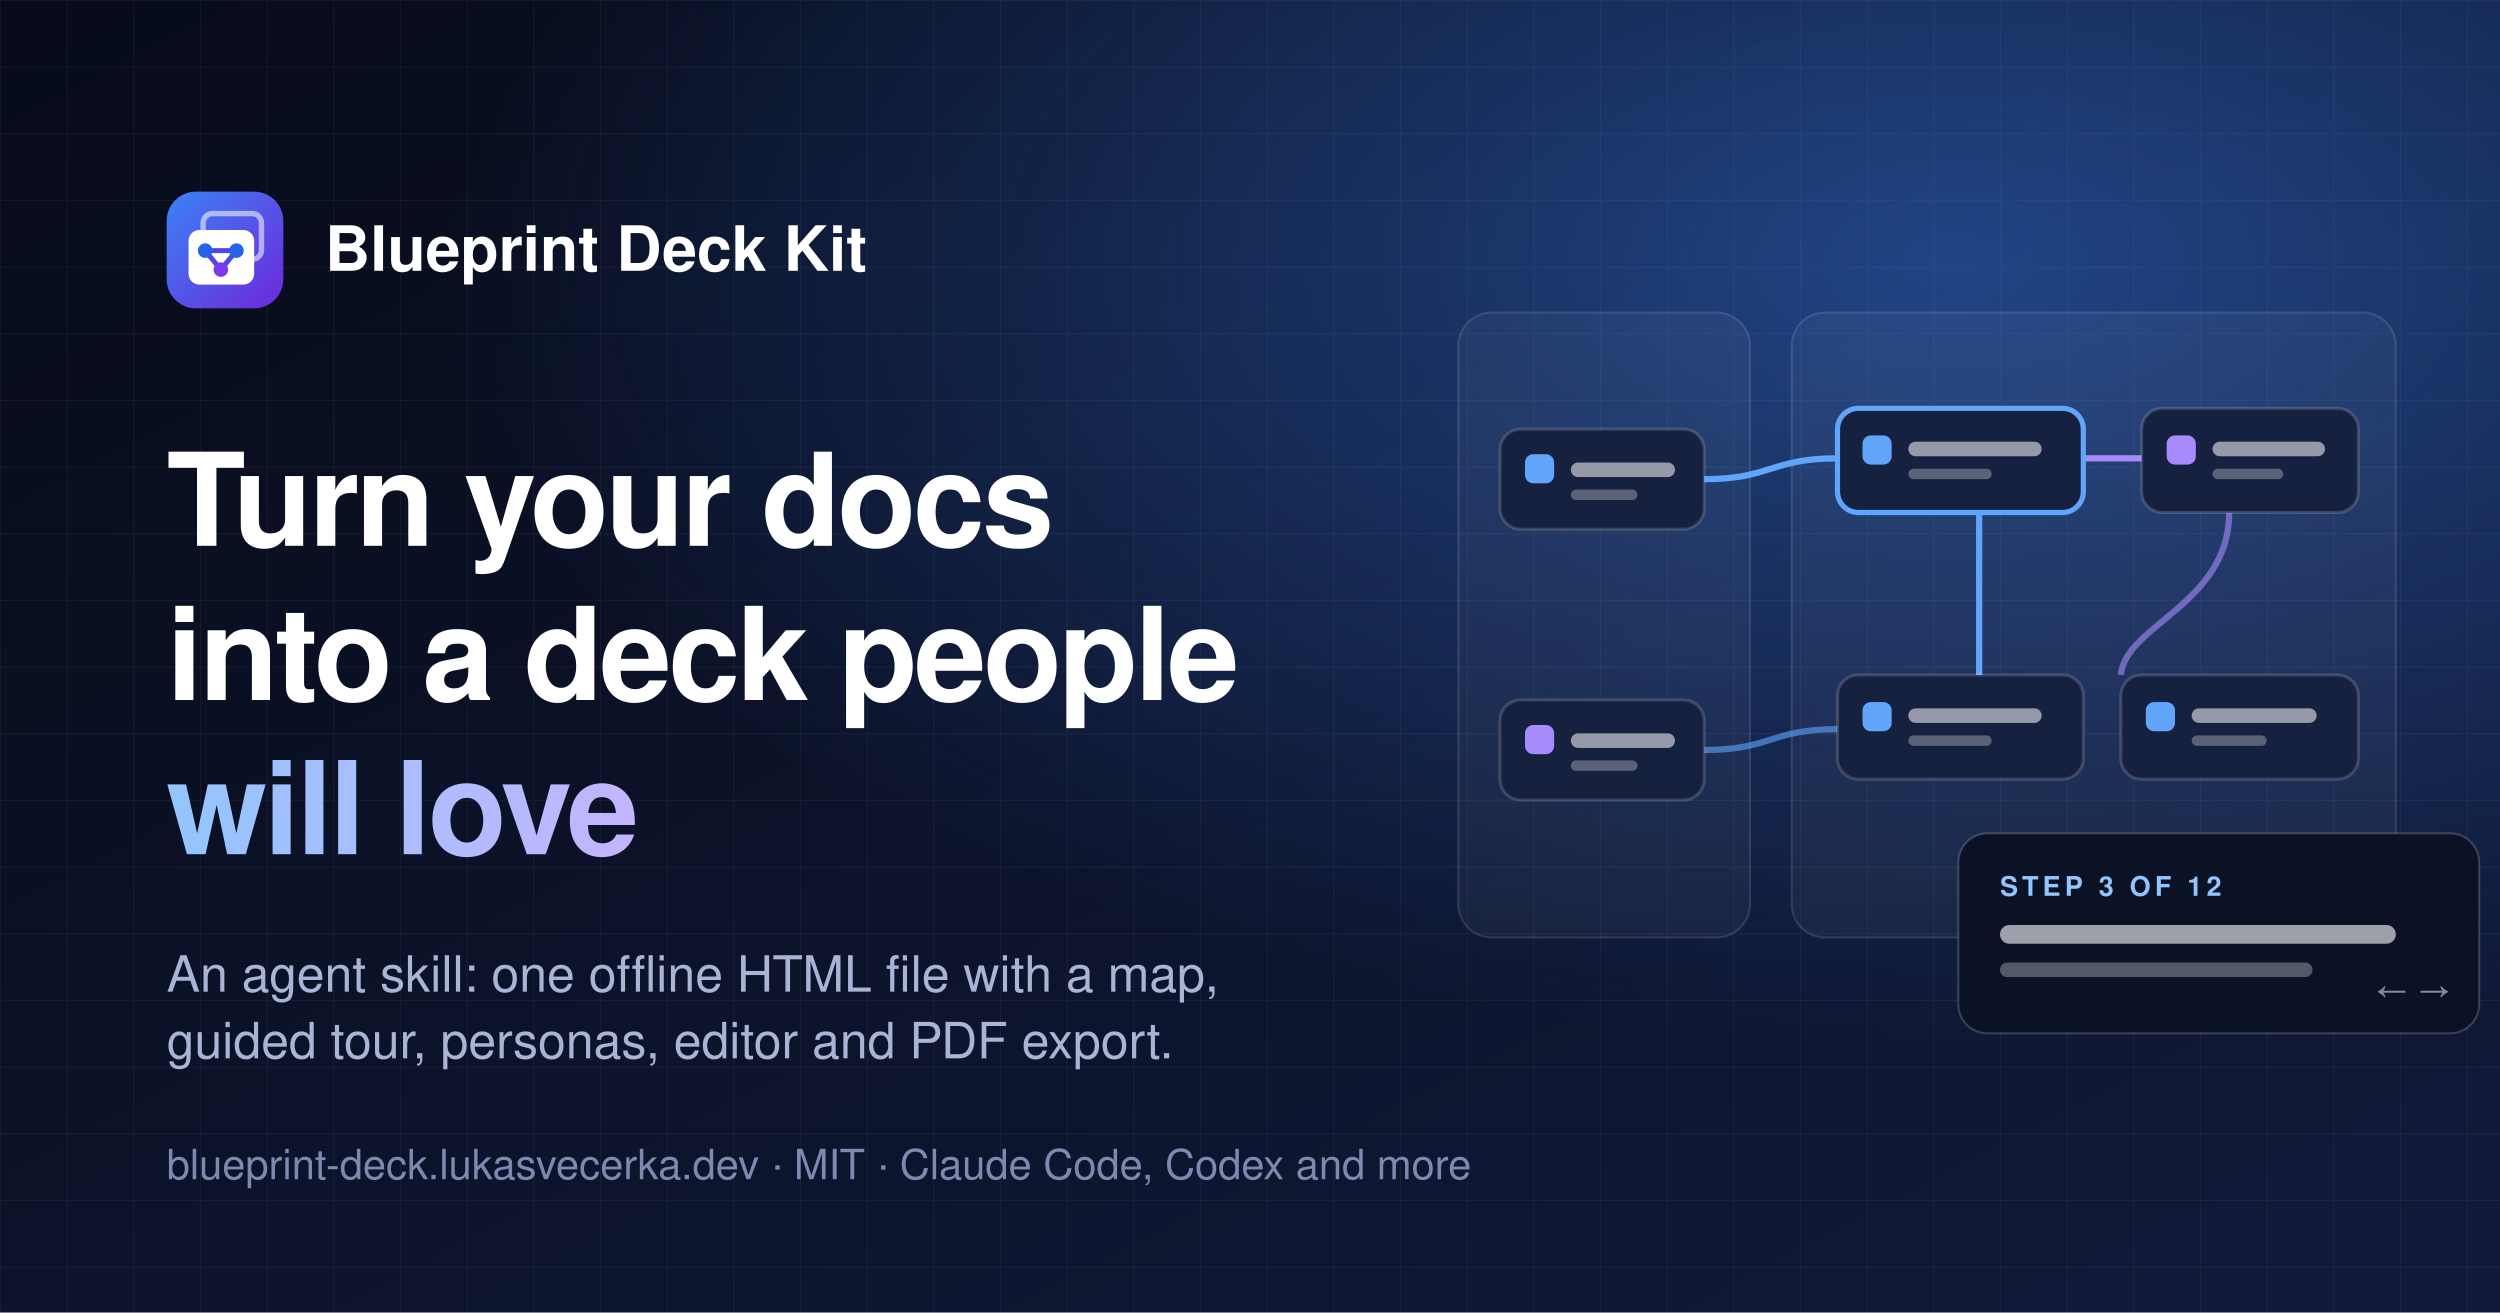
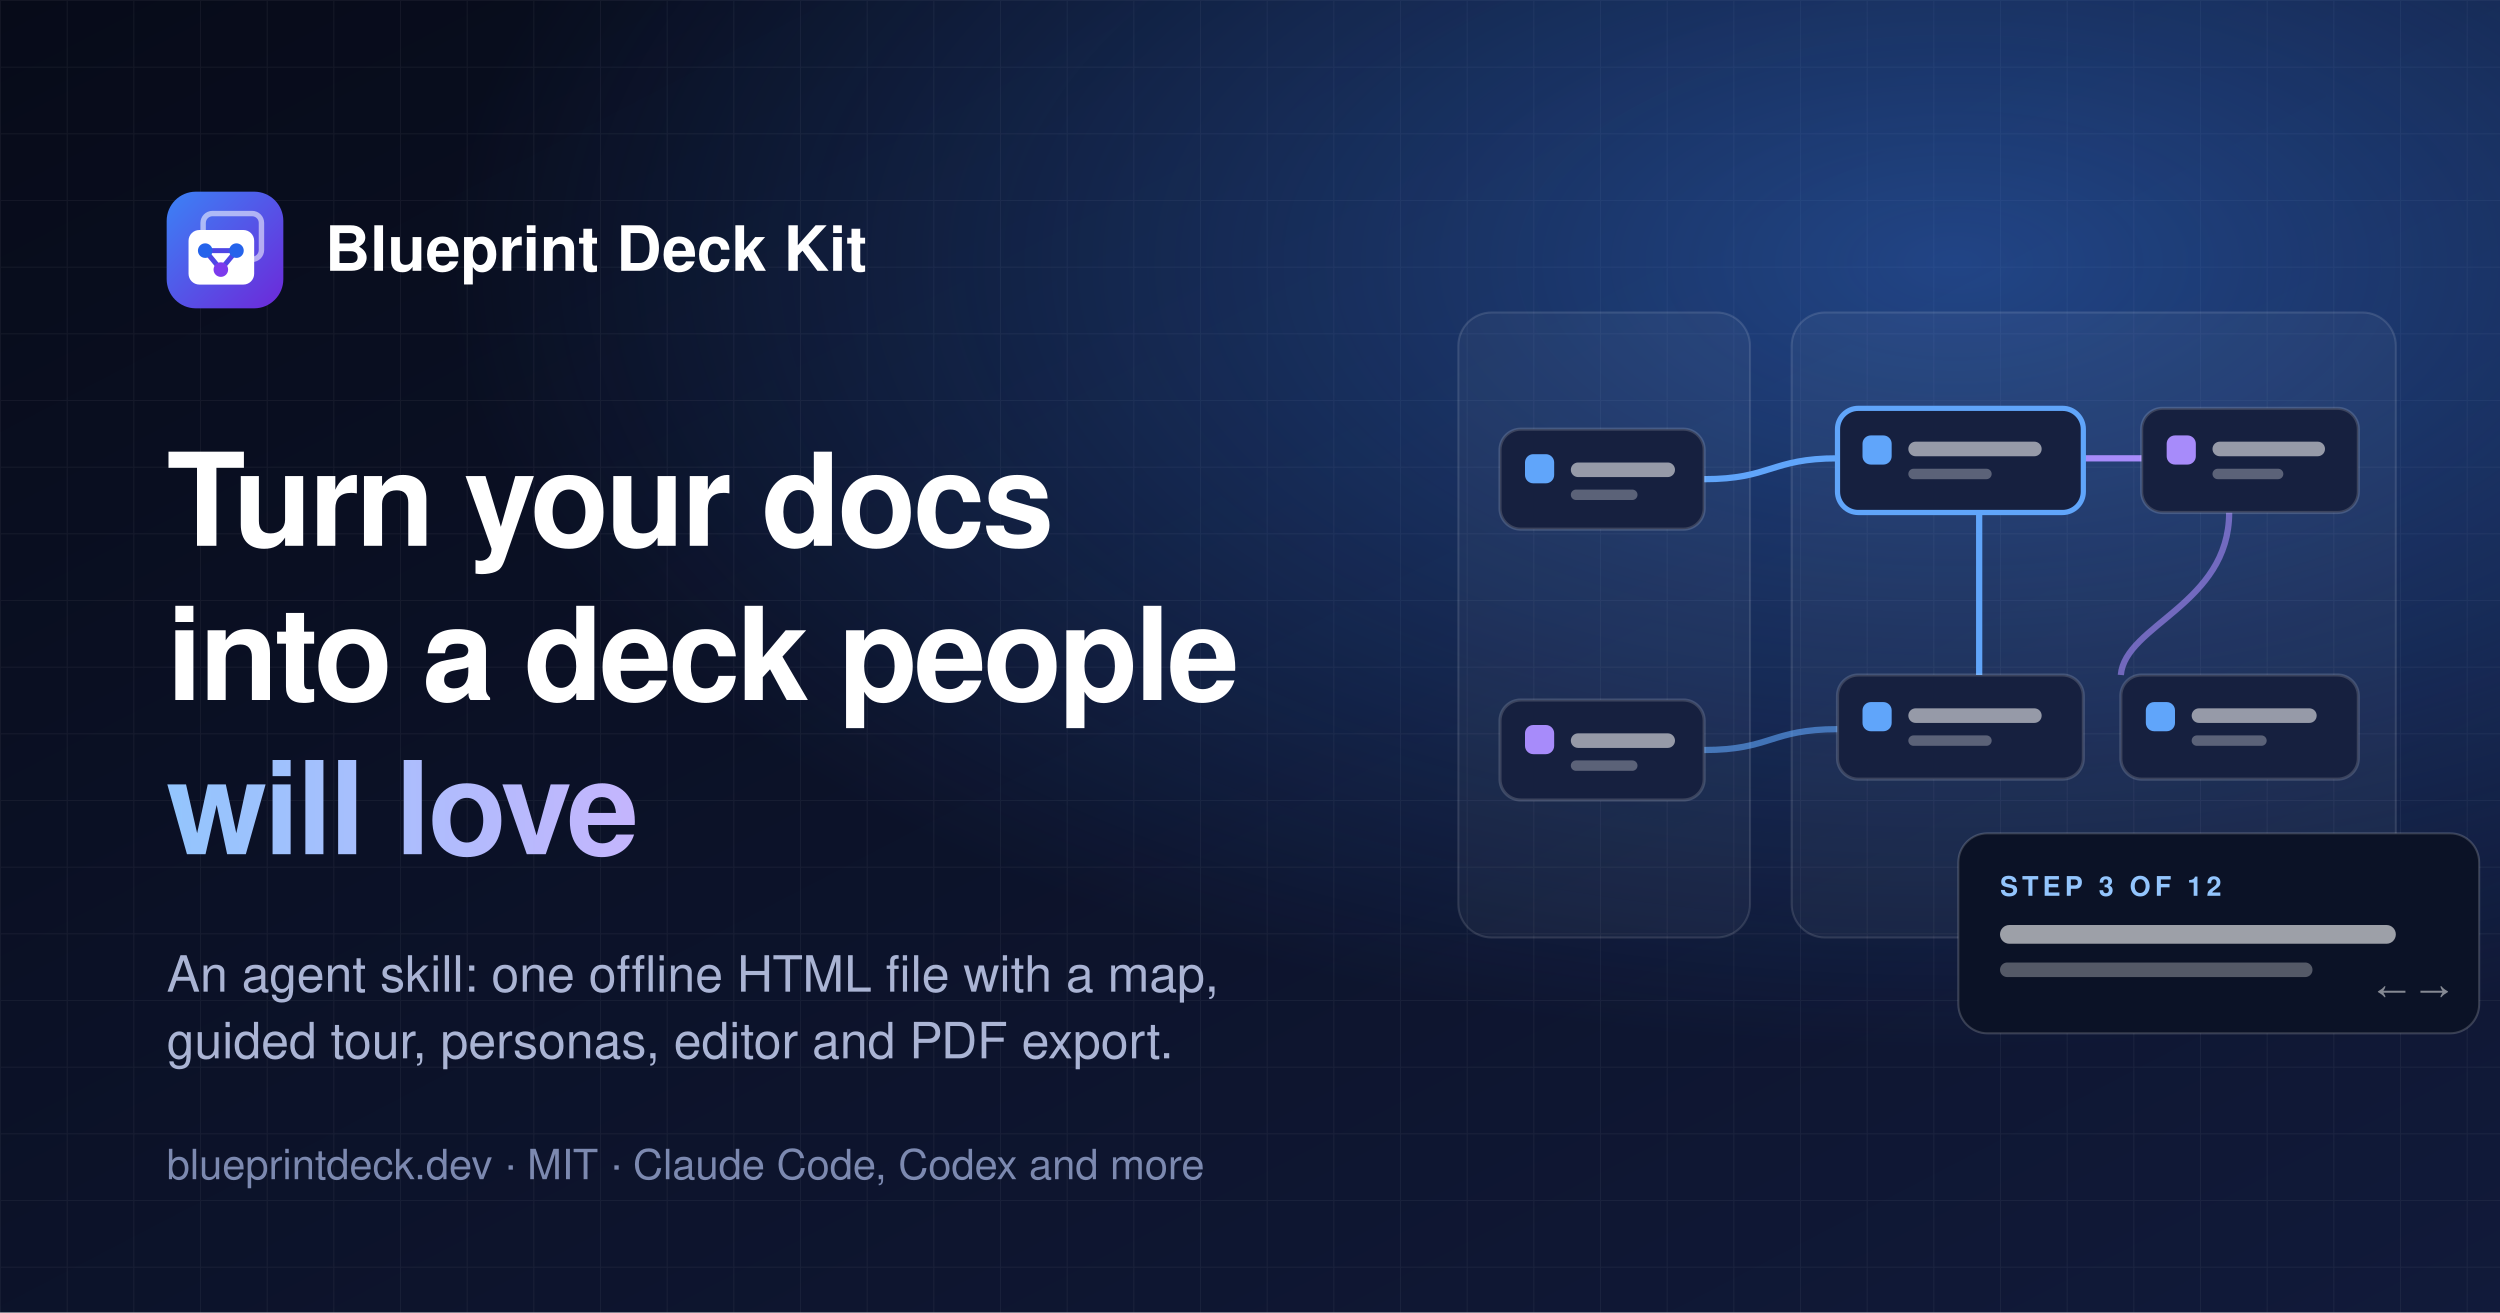
<svg xmlns="http://www.w3.org/2000/svg" width="1200" height="630" viewBox="0 0 1200 630">
  <defs>
    <linearGradient id="bg" x1="0" y1="0" x2="1" y2="1">
      <stop offset="0" stop-color="#070b19" />
      <stop offset="1" stop-color="#111a3a" />
    </linearGradient>
    <radialGradient id="glow" cx="78%" cy="20%" r="60%">
      <stop offset="0" stop-color="#3b82f6" stop-opacity=".45" />
      <stop offset="1" stop-color="#3b82f6" stop-opacity="0" />
    </radialGradient>
    <linearGradient id="mark" x1="0" y1="0" x2="1" y2="1">
      <stop offset="0" stop-color="#3b82f6" />
      <stop offset="1" stop-color="#6d28d9" />
    </linearGradient>
    <linearGradient id="txt" x1="0" y1="0" x2="1" y2="0">
      <stop offset="0" stop-color="#93c5fd" />
      <stop offset="1" stop-color="#c4b5fd" />
    </linearGradient>
    <pattern id="grid" width="32" height="32" patternUnits="userSpaceOnUse">
      <path d="M32 0H0V32" fill="none" stroke="#ffffff" stroke-opacity=".05" />
    </pattern>
  </defs>
  <rect width="1200" height="630" fill="url(#bg)" />
  <rect width="1200" height="630" fill="url(#grid)" />
  <rect width="1200" height="630" fill="url(#glow)" />
  <g transform="translate(700 150)" font-family="Helvetica, Arial, sans-serif">
    <rect x="0" y="0" width="140" height="300" rx="16" fill="#ffffff" fill-opacity=".04" stroke="#ffffff" stroke-opacity=".12" />
    <rect x="160" y="0" width="290" height="300" rx="16" fill="#ffffff" fill-opacity=".04" stroke="#ffffff" stroke-opacity=".12" />
    <path d="M118 80 C 150 80, 150 70, 182 70" stroke="#60a5fa" stroke-width="3" fill="none" />
    <path d="M118 210 C 150 210, 150 200, 182 200" stroke="#60a5fa" stroke-opacity=".6" stroke-width="3" fill="none" />
    <path d="M300 70 L 328 70" stroke="#a78bfa" stroke-width="3" fill="none" />
    <path d="M250 96 C 250 140, 250 160, 250 174" stroke="#60a5fa" stroke-width="3" fill="none" />
    <path d="M370 96 C 370 140, 320 150, 318 174" stroke="#a78bfa" stroke-opacity=".6" stroke-width="3" fill="none" />
    <g fill="#16203f" stroke="#ffffff" stroke-opacity=".16" stroke-width="1.5">
      <rect x="20" y="56" width="98" height="48" rx="10" />
      <rect x="20" y="186" width="98" height="48" rx="10" />
      <rect x="182" y="46" width="118" height="50" rx="10" stroke="#60a5fa" stroke-opacity="1" stroke-width="2.5" />
      <rect x="328" y="46" width="104" height="50" rx="10" />
      <rect x="182" y="174" width="118" height="50" rx="10" />
      <rect x="318" y="174" width="114" height="50" rx="10" />
    </g>
    <g fill="#ffffff" fill-opacity=".55">
      <rect x="54" y="72" width="50" height="7" rx="3.5" />
      <rect x="54" y="85" width="32" height="5" rx="2.5" fill-opacity=".3" />
      <rect x="54" y="202" width="50" height="7" rx="3.5" />
      <rect x="54" y="215" width="32" height="5" rx="2.5" fill-opacity=".3" />
      <rect x="216" y="62" width="64" height="7" rx="3.5" />
      <rect x="216" y="75" width="40" height="5" rx="2.5" fill-opacity=".3" />
      <rect x="362" y="62" width="54" height="7" rx="3.5" />
      <rect x="362" y="75" width="34" height="5" rx="2.5" fill-opacity=".3" />
      <rect x="216" y="190" width="64" height="7" rx="3.5" />
      <rect x="216" y="203" width="40" height="5" rx="2.5" fill-opacity=".3" />
      <rect x="352" y="190" width="60" height="7" rx="3.5" />
      <rect x="352" y="203" width="36" height="5" rx="2.5" fill-opacity=".3" />
    </g>
    <g>
      <rect x="32" y="68" width="14" height="14" rx="4" fill="#60a5fa" />
      <rect x="32" y="198" width="14" height="14" rx="4" fill="#a78bfa" />
      <rect x="194" y="59" width="14" height="14" rx="4" fill="#60a5fa" />
      <rect x="340" y="59" width="14" height="14" rx="4" fill="#a78bfa" />
      <rect x="194" y="187" width="14" height="14" rx="4" fill="#60a5fa" />
      <rect x="330" y="187" width="14" height="14" rx="4" fill="#60a5fa" />
    </g>
    <rect x="240" y="250" width="250" height="96" rx="14" fill="#0b1226" stroke="#ffffff" stroke-opacity=".18" />
    <text x="260" y="280" fill="#93c5fd" font-size="13" font-weight="700" letter-spacing="2">STEP 3 OF 12</text>
    <rect x="260" y="294" width="190" height="9" rx="4.5" fill="#ffffff" fill-opacity=".6" />
    <rect x="260" y="312" width="150" height="7" rx="3.5" fill="#ffffff" fill-opacity=".3" />
    <text x="440" y="331" fill="#ffffff" fill-opacity=".5" font-size="16">← →</text>
  </g>
  <g font-family="Helvetica Neue, Helvetica, Arial, sans-serif">
    <g transform="translate(80 92)">
      <rect width="56" height="56" rx="14" fill="url(#mark)" />
      <rect x="17.5" y="10.5" width="28" height="22" rx="4.5" fill="none" stroke="#fff" stroke-opacity=".55" stroke-width="2.6" />
      <rect x="10.5" y="18.4" width="31.5" height="26.2" rx="5.2" fill="#fff" />
      <path d="M18.5 28.3h15M18.5 28.3l7.5 9.1M33.5 28.3l-7.5 9.1" stroke="#4f46e5" stroke-width="2.4" stroke-linecap="round" fill="none" />
      <circle cx="18.5" cy="28.3" r="3.5" fill="#2563eb" />
      <circle cx="33.5" cy="28.3" r="3.5" fill="#2563eb" />
      <circle cx="26" cy="37.4" r="3.5" fill="#7c3aed" />
      <text x="76" y="38" fill="#ffffff" font-size="30" font-weight="700">Blueprint Deck Kit</text>
    </g>
    <text x="80" y="262" fill="#ffffff" font-size="62" font-weight="700" letter-spacing="-1.5">Turn your docs</text>
    <text x="80" y="336" fill="#ffffff" font-size="62" font-weight="700" letter-spacing="-1.5">into a deck people</text>
    <text x="80" y="410" fill="url(#txt)" font-size="62" font-weight="700" letter-spacing="-1.5">will love</text>
    <text x="80" y="476" fill="#aab4d4" font-size="24">An agent skill: one offline HTML file with a map,</text>
    <text x="80" y="508" fill="#aab4d4" font-size="24">guided tour, personas, editor and PDF export.</text>
-     <text x="80" y="566" fill="#7c89b0" font-size="20">blueprint-deck.lukasvecerka.dev · MIT · Claude Code, Codex and more</text>
+     <text x="80" y="566" fill="#7c89b0" font-size="20">blueprintdeck.dev · MIT · Claude Code, Codex and more</text>
  </g>
</svg>
